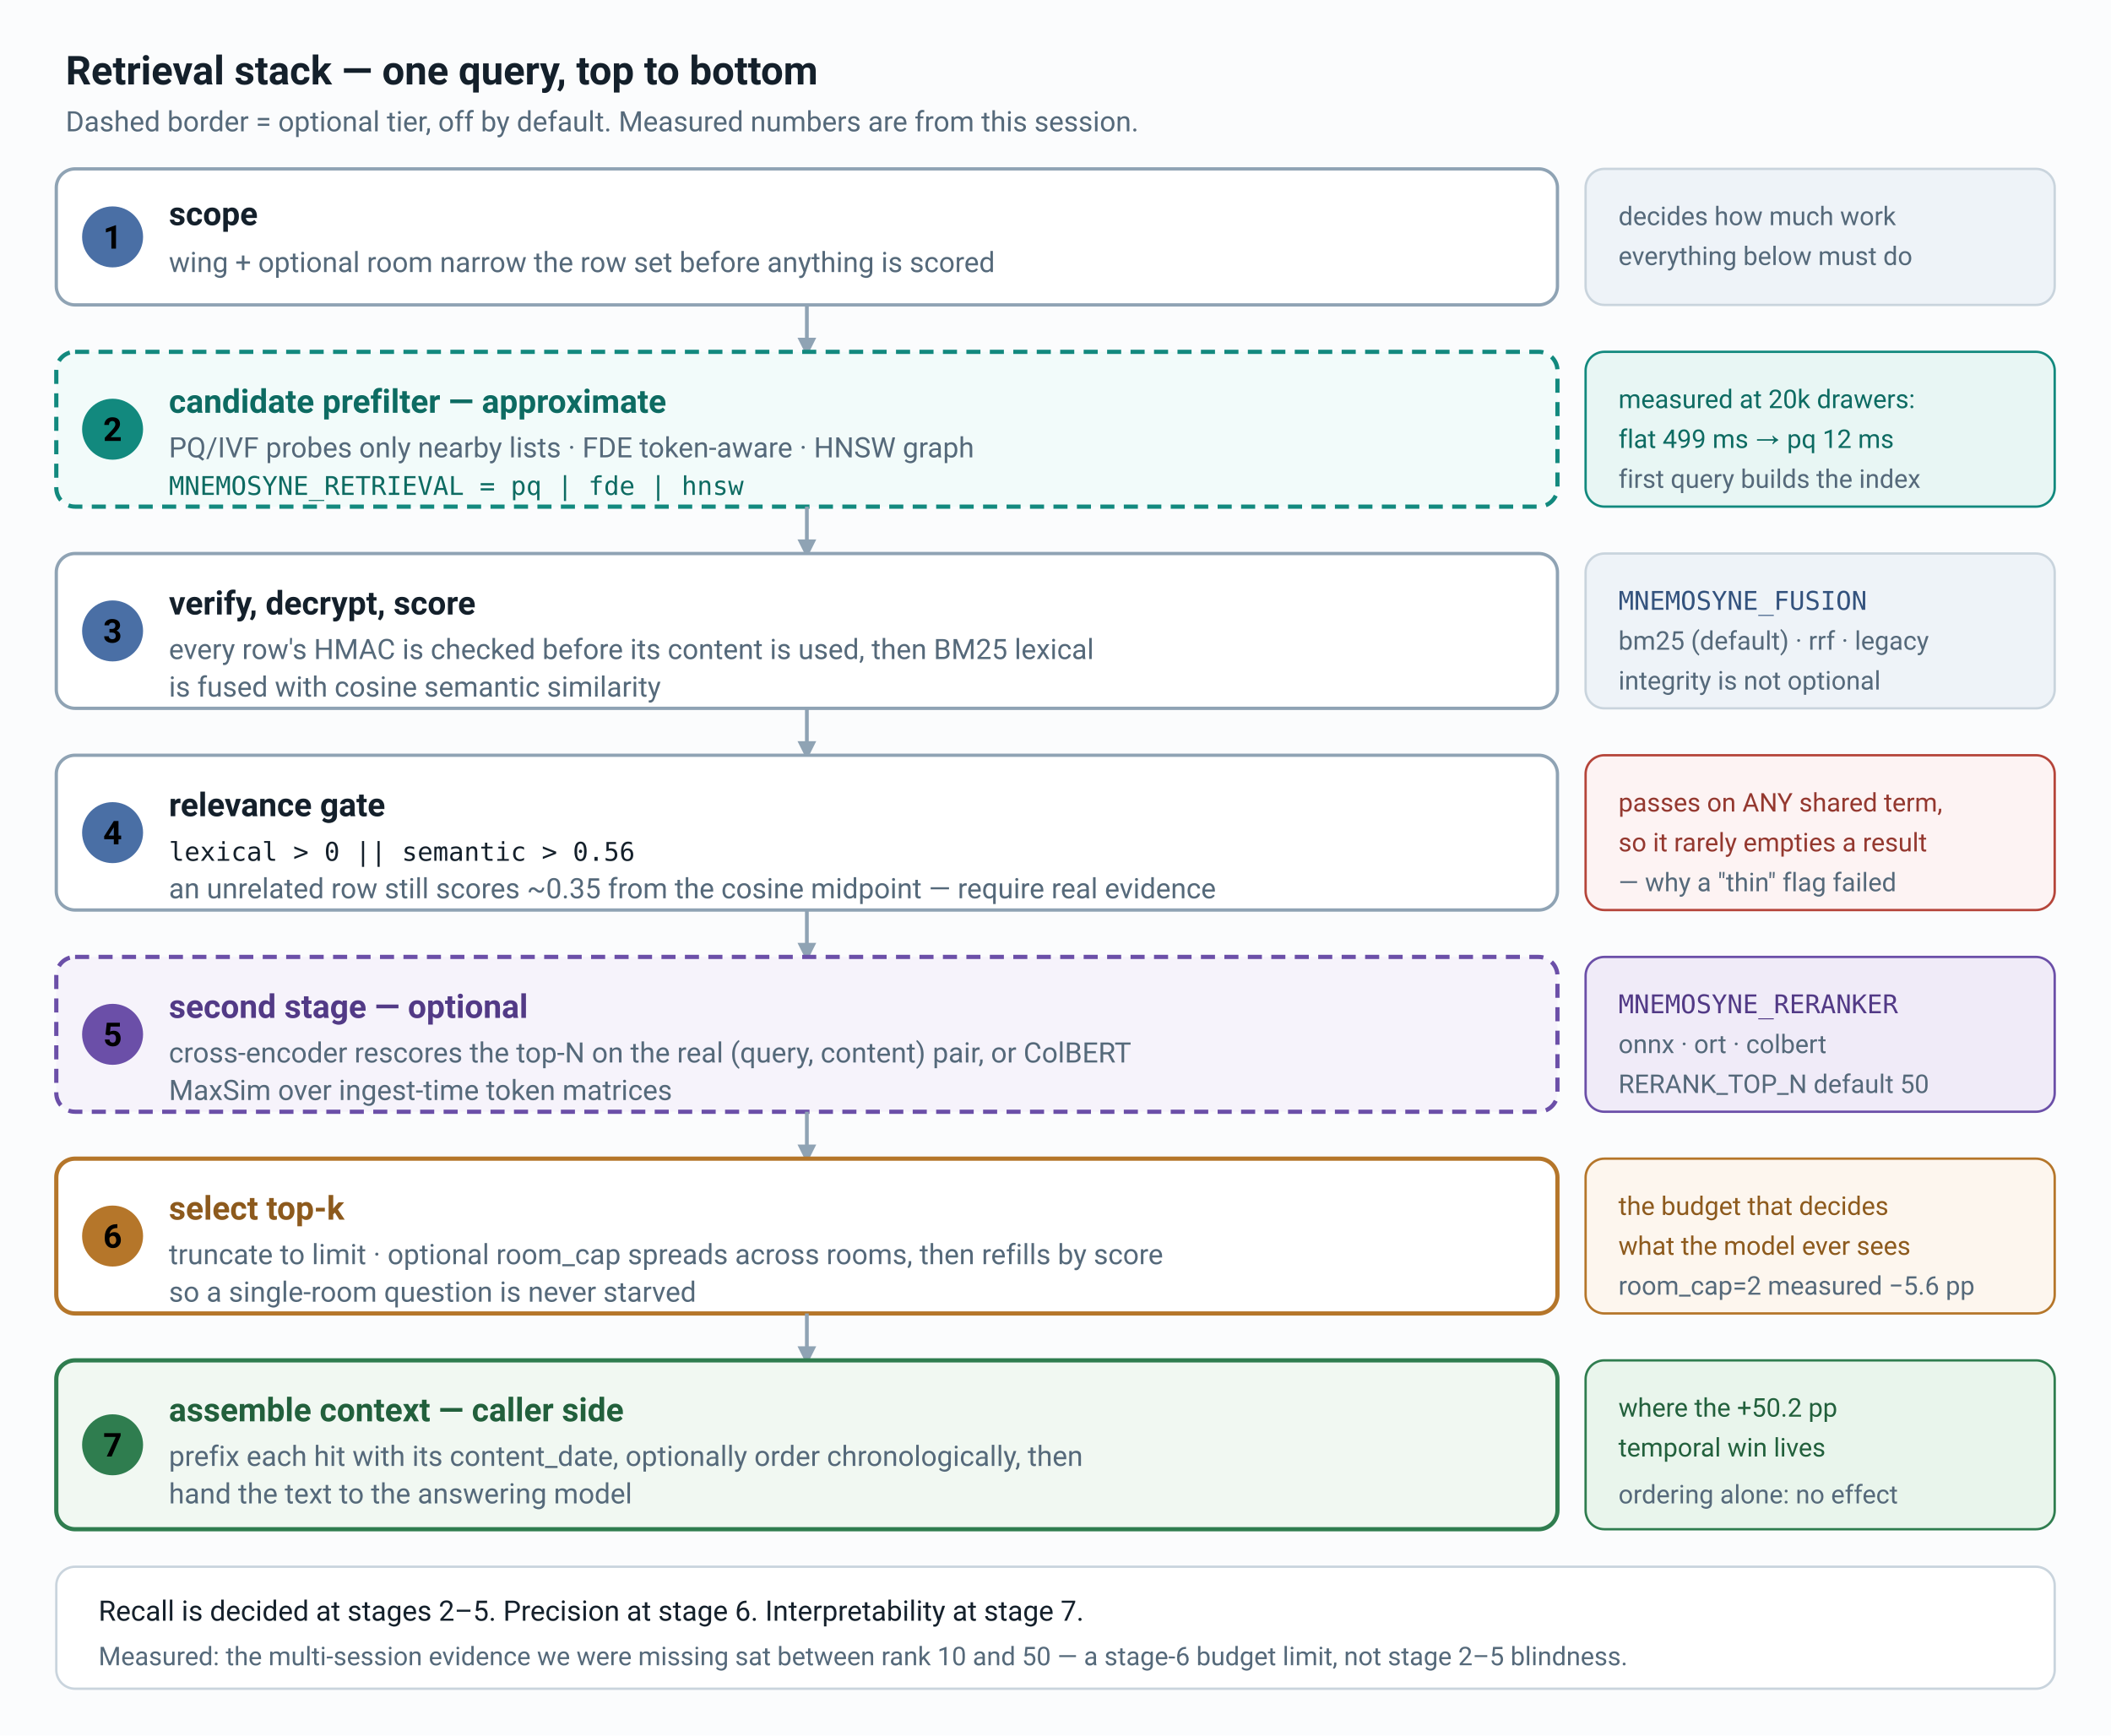
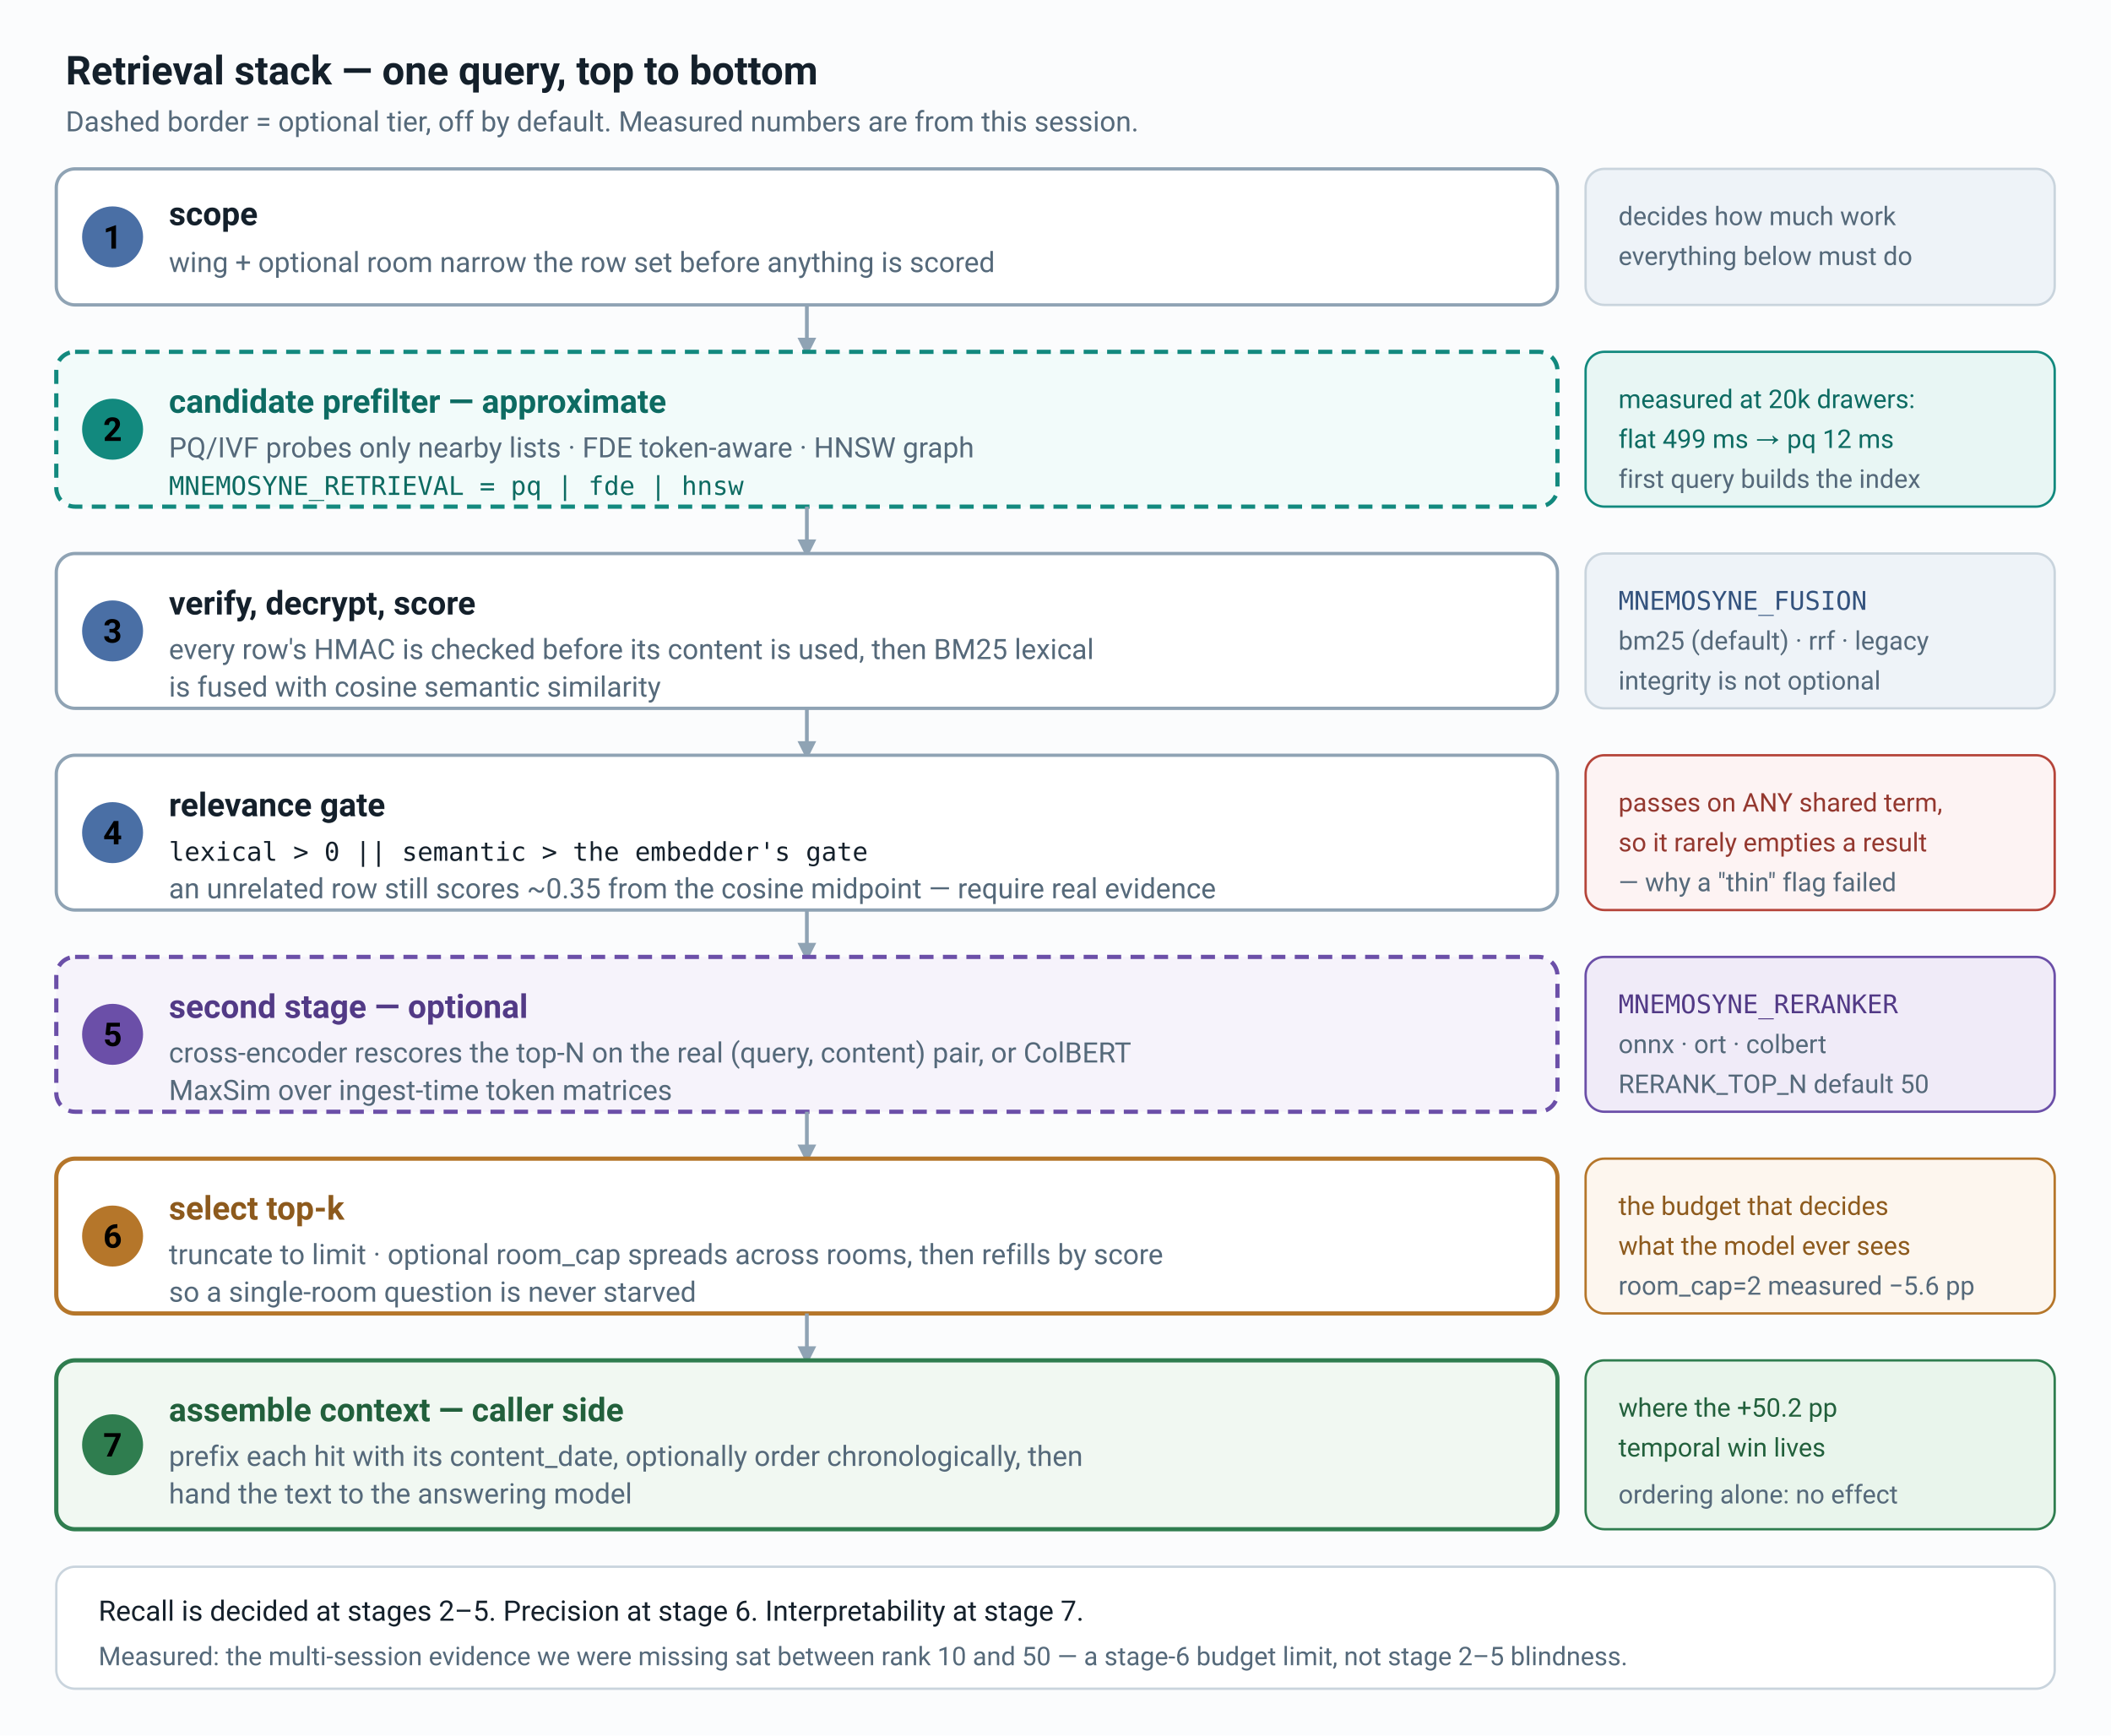
<svg xmlns="http://www.w3.org/2000/svg" viewBox="0 0 900 740" width="900" height="740" role="img" aria-labelledby="t d">
  <style>
  .f { font-family: -apple-system, BlinkMacSystemFont, "Segoe UI", Roboto, Helvetica, Arial, sans-serif; }
  .h { font-size: 17px; font-weight: 600; }
  .l { font-size: 14px; font-weight: 600; }
  .b { font-size: 12px; }
  .s { font-size: 11px; }
  .mono { font-family: ui-monospace, SFMono-Regular, Menlo, Consolas, monospace; font-size: 11px; }
  .ink { fill: var(--d-ink,#14202b); }
  .dim { fill: var(--d-dim,#55697a); }
  @media (prefers-color-scheme: dark) {
    svg { --d-bg:#0f1419; --d-card:#161c23; --d-card2:#1b222b; --d-line:#2b3540;
      --d-line2:#4a5b6b; --d-ink:#e4ebf1; --d-dim:#9aabba; --d-on:#0f1419;
      --d-teal:#2ba99c; --d-teal-bg:#0e2523; --d-teal-bg2:#123430; --d-teal-ink:#6fd8cc;
      --d-blue:#6d94c8; --d-blue-bg:#131d2b; --d-blue-ink:#9dbde3;
      --d-amber:#d1953f; --d-amber-bg:#261c0f; --d-amber-ink:#e8bc78;
      --d-violet:#9277c9; --d-violet-bg:#1c1730; --d-violet-bg2:#241d3d; --d-violet-ink:#b9a3e3;
      --d-green:#4fa570; --d-green-bg:#10231a; --d-green-bg2:#153021; --d-green-ink:#86cf9f;
      --d-red:#d1685c; --d-red-bg:#2a1614; --d-red-ink:#eb9a90; }
  }
</style>
  <rect width="900" height="740" fill="var(--d-bg,#fbfcfd)" />
  <text x="28" y="36" class="f h ink">Retrieval stack — one query, top to bottom</text>
  <text x="28" y="56" class="f b dim">Dashed border = optional tier, off by default. Measured numbers are from this session.</text>
  <rect x="24" y="72" width="640" height="58" rx="8" fill="var(--d-card,#ffffff)" stroke="var(--d-line2,#8fa3b4)" stroke-width="1.4" />
  <circle cx="48" cy="101" r="13" fill="var(--d-blue,#4a6fa5)" />
  <text x="48" y="106" class="f l" fill="var(--d-on,var(--d-card,#ffffff))" text-anchor="middle">1</text>
  <text x="72" y="96" class="f l ink">scope</text>
  <text x="72" y="116" class="f b dim">wing + optional room narrow the row set before anything is scored</text>
  <rect x="676" y="72" width="200" height="58" rx="8" fill="var(--d-blue-bg,#eef3f8)" stroke="var(--d-line,#c9d4dd)" />
  <text x="690" y="96" class="f s dim">decides how much work</text>
  <text x="690" y="113" class="f s dim">everything below must do</text>
  <path d="M344 130 L344 148" stroke="var(--d-line2,#8fa3b4)" stroke-width="1.6" marker-end="url(#a)" />
  <rect x="24" y="150" width="640" height="66" rx="8" fill="var(--d-teal-bg,#f2fbfa)" stroke="var(--d-teal,#12897e)" stroke-width="1.8" stroke-dasharray="6 4" />
  <circle cx="48" cy="183" r="13" fill="var(--d-teal,#12897e)" />
  <text x="48" y="188" class="f l" fill="var(--d-on,var(--d-card,#ffffff))" text-anchor="middle">2</text>
  <text x="72" y="176" class="f l" fill="var(--d-teal-ink,#0d6b62)">candidate prefilter — approximate</text>
  <text x="72" y="195" class="f b dim">PQ/IVF probes only nearby lists · FDE token-aware · HNSW graph</text>
  <text x="72" y="211" class="f mono" fill="var(--d-teal-ink,#0d6b62)">MNEMOSYNE_RETRIEVAL = pq | fde | hnsw</text>
  <rect x="676" y="150" width="200" height="66" rx="8" fill="var(--d-teal-bg2,#e8f6f4)" stroke="var(--d-teal,#12897e)" />
  <text x="690" y="174" class="f s" fill="var(--d-teal-ink,#0d6b62)">measured at 20k drawers:</text>
  <text x="690" y="191" class="f s" fill="var(--d-teal-ink,#0d6b62)">flat 499 ms → pq 12 ms</text>
  <text x="690" y="208" class="f s dim">first query builds the index</text>
  <path d="M344 216 L344 234" stroke="var(--d-line2,#8fa3b4)" stroke-width="1.6" marker-end="url(#a)" />
  <rect x="24" y="236" width="640" height="66" rx="8" fill="var(--d-card,#ffffff)" stroke="var(--d-line2,#8fa3b4)" stroke-width="1.4" />
  <circle cx="48" cy="269" r="13" fill="var(--d-blue,#4a6fa5)" />
  <text x="48" y="274" class="f l" fill="var(--d-on,var(--d-card,#ffffff))" text-anchor="middle">3</text>
  <text x="72" y="262" class="f l ink">verify, decrypt, score</text>
  <text x="72" y="281" class="f b dim">every row's HMAC is checked before its content is used, then BM25 lexical</text>
  <text x="72" y="297" class="f b dim">is fused with cosine semantic similarity</text>
  <rect x="676" y="236" width="200" height="66" rx="8" fill="var(--d-blue-bg,#eef3f8)" stroke="var(--d-line,#c9d4dd)" />
  <text x="690" y="260" class="f mono" fill="var(--d-blue-ink,#33527d)">MNEMOSYNE_FUSION</text>
  <text x="690" y="277" class="f s dim">bm25 (default) · rrf · legacy</text>
  <text x="690" y="294" class="f s dim">integrity is not optional</text>
  <path d="M344 302 L344 320" stroke="var(--d-line2,#8fa3b4)" stroke-width="1.6" marker-end="url(#a)" />
  <rect x="24" y="322" width="640" height="66" rx="8" fill="var(--d-card,#ffffff)" stroke="var(--d-line2,#8fa3b4)" stroke-width="1.4" />
  <circle cx="48" cy="355" r="13" fill="var(--d-blue,#4a6fa5)" />
  <text x="48" y="360" class="f l" fill="var(--d-on,var(--d-card,#ffffff))" text-anchor="middle">4</text>
  <text x="72" y="348" class="f l ink">relevance gate</text>
-   <text x="72" y="367" class="f mono ink">lexical &gt; 0 || semantic &gt; 0.56</text>
+   <text x="72" y="367" class="f mono ink">lexical &gt; 0 || semantic &gt; the embedder's gate</text>
  <text x="72" y="383" class="f b dim">an unrelated row still scores ~0.35 from the cosine midpoint — require real evidence</text>
  <rect x="676" y="322" width="200" height="66" rx="8" fill="var(--d-red-bg,#fdf3f3)" stroke="var(--d-red,#b5453a)" />
  <text x="690" y="346" class="f s" fill="var(--d-red-ink,#94382f)">passes on ANY shared term,</text>
  <text x="690" y="363" class="f s" fill="var(--d-red-ink,#94382f)">so it rarely empties a result</text>
  <text x="690" y="380" class="f s dim">— why a "thin" flag failed</text>
  <path d="M344 388 L344 406" stroke="var(--d-line2,#8fa3b4)" stroke-width="1.6" marker-end="url(#a)" />
  <rect x="24" y="408" width="640" height="66" rx="8" fill="var(--d-violet-bg,#f6f3fb)" stroke="var(--d-violet,#6b4fa8)" stroke-width="1.8" stroke-dasharray="6 4" />
  <circle cx="48" cy="441" r="13" fill="var(--d-violet,#6b4fa8)" />
  <text x="48" y="446" class="f l" fill="var(--d-on,var(--d-card,#ffffff))" text-anchor="middle">5</text>
  <text x="72" y="434" class="f l" fill="var(--d-violet-ink,#523a86)">second stage — optional</text>
  <text x="72" y="453" class="f b dim">cross-encoder rescores the top-N on the real (query, content) pair, or ColBERT</text>
  <text x="72" y="469" class="f b dim">MaxSim over ingest-time token matrices</text>
  <rect x="676" y="408" width="200" height="66" rx="8" fill="var(--d-violet-bg2,#f0ebf8)" stroke="var(--d-violet,#6b4fa8)" />
  <text x="690" y="432" class="f mono" fill="var(--d-violet-ink,#523a86)">MNEMOSYNE_RERANKER</text>
  <text x="690" y="449" class="f s dim">onnx · ort · colbert</text>
  <text x="690" y="466" class="f s dim">RERANK_TOP_N default 50</text>
  <path d="M344 474 L344 492" stroke="var(--d-line2,#8fa3b4)" stroke-width="1.6" marker-end="url(#a)" />
  <rect x="24" y="494" width="640" height="66" rx="8" fill="var(--d-card,#ffffff)" stroke="var(--d-amber,#b5762a)" stroke-width="1.8" />
  <circle cx="48" cy="527" r="13" fill="var(--d-amber,#b5762a)" />
  <text x="48" y="532" class="f l" fill="var(--d-on,var(--d-card,#ffffff))" text-anchor="middle">6</text>
  <text x="72" y="520" class="f l" fill="var(--d-amber-ink,#8d5a1d)">select top-k</text>
  <text x="72" y="539" class="f b dim">truncate to limit · optional room_cap spreads across rooms, then refills by score</text>
  <text x="72" y="555" class="f b dim">so a single-room question is never starved</text>
  <rect x="676" y="494" width="200" height="66" rx="8" fill="var(--d-amber-bg,#fdf6ee)" stroke="var(--d-amber,#b5762a)" />
  <text x="690" y="518" class="f s" fill="var(--d-amber-ink,#8d5a1d)">the budget that decides</text>
  <text x="690" y="535" class="f s" fill="var(--d-amber-ink,#8d5a1d)">what the model ever sees</text>
  <text x="690" y="552" class="f s dim">room_cap=2 measured −5.6 pp</text>
  <path d="M344 560 L344 578" stroke="var(--d-line2,#8fa3b4)" stroke-width="1.6" marker-end="url(#a)" />
  <rect x="24" y="580" width="640" height="72" rx="8" fill="var(--d-green-bg,#f1f8f2)" stroke="var(--d-green,#2f7d4f)" stroke-width="1.8" />
  <circle cx="48" cy="616" r="13" fill="var(--d-green,#2f7d4f)" />
  <text x="48" y="621" class="f l" fill="var(--d-on,var(--d-card,#ffffff))" text-anchor="middle">7</text>
  <text x="72" y="606" class="f l" fill="var(--d-green-ink,#22603c)">assemble context — caller side</text>
  <text x="72" y="625" class="f b dim">prefix each hit with its content_date, optionally order chronologically, then</text>
  <text x="72" y="641" class="f b dim">hand the text to the answering model</text>
  <rect x="676" y="580" width="200" height="72" rx="8" fill="var(--d-green-bg2,#e9f5ec)" stroke="var(--d-green,#2f7d4f)" />
  <text x="690" y="604" class="f s" fill="var(--d-green-ink,#22603c)">where the +50.2 pp</text>
  <text x="690" y="621" class="f s" fill="var(--d-green-ink,#22603c)">temporal win lives</text>
  <text x="690" y="641" class="f s dim">ordering alone: no effect</text>
  <rect x="24" y="668" width="852" height="52" rx="8" fill="var(--d-card,#ffffff)" stroke="var(--d-line,#c9d4dd)" />
  <text x="42" y="691" class="f b ink">Recall is decided at stages 2–5. Precision at stage 6. Interpretability at stage 7.</text>
  <text x="42" y="710" class="f s dim">Measured: the multi-session evidence we were missing sat between rank 10 and 50 — a stage-6 budget limit, not stage 2–5 blindness.</text>
  <defs>
    <marker id="a" viewBox="0 0 10 10" refX="5" refY="5" markerWidth="5" markerHeight="5" orient="auto-start-reverse">
      <path d="M 0 0 L 10 5 L 0 10 z" fill="var(--d-line2,#8fa3b4)" />
    </marker>
  </defs>
</svg>
